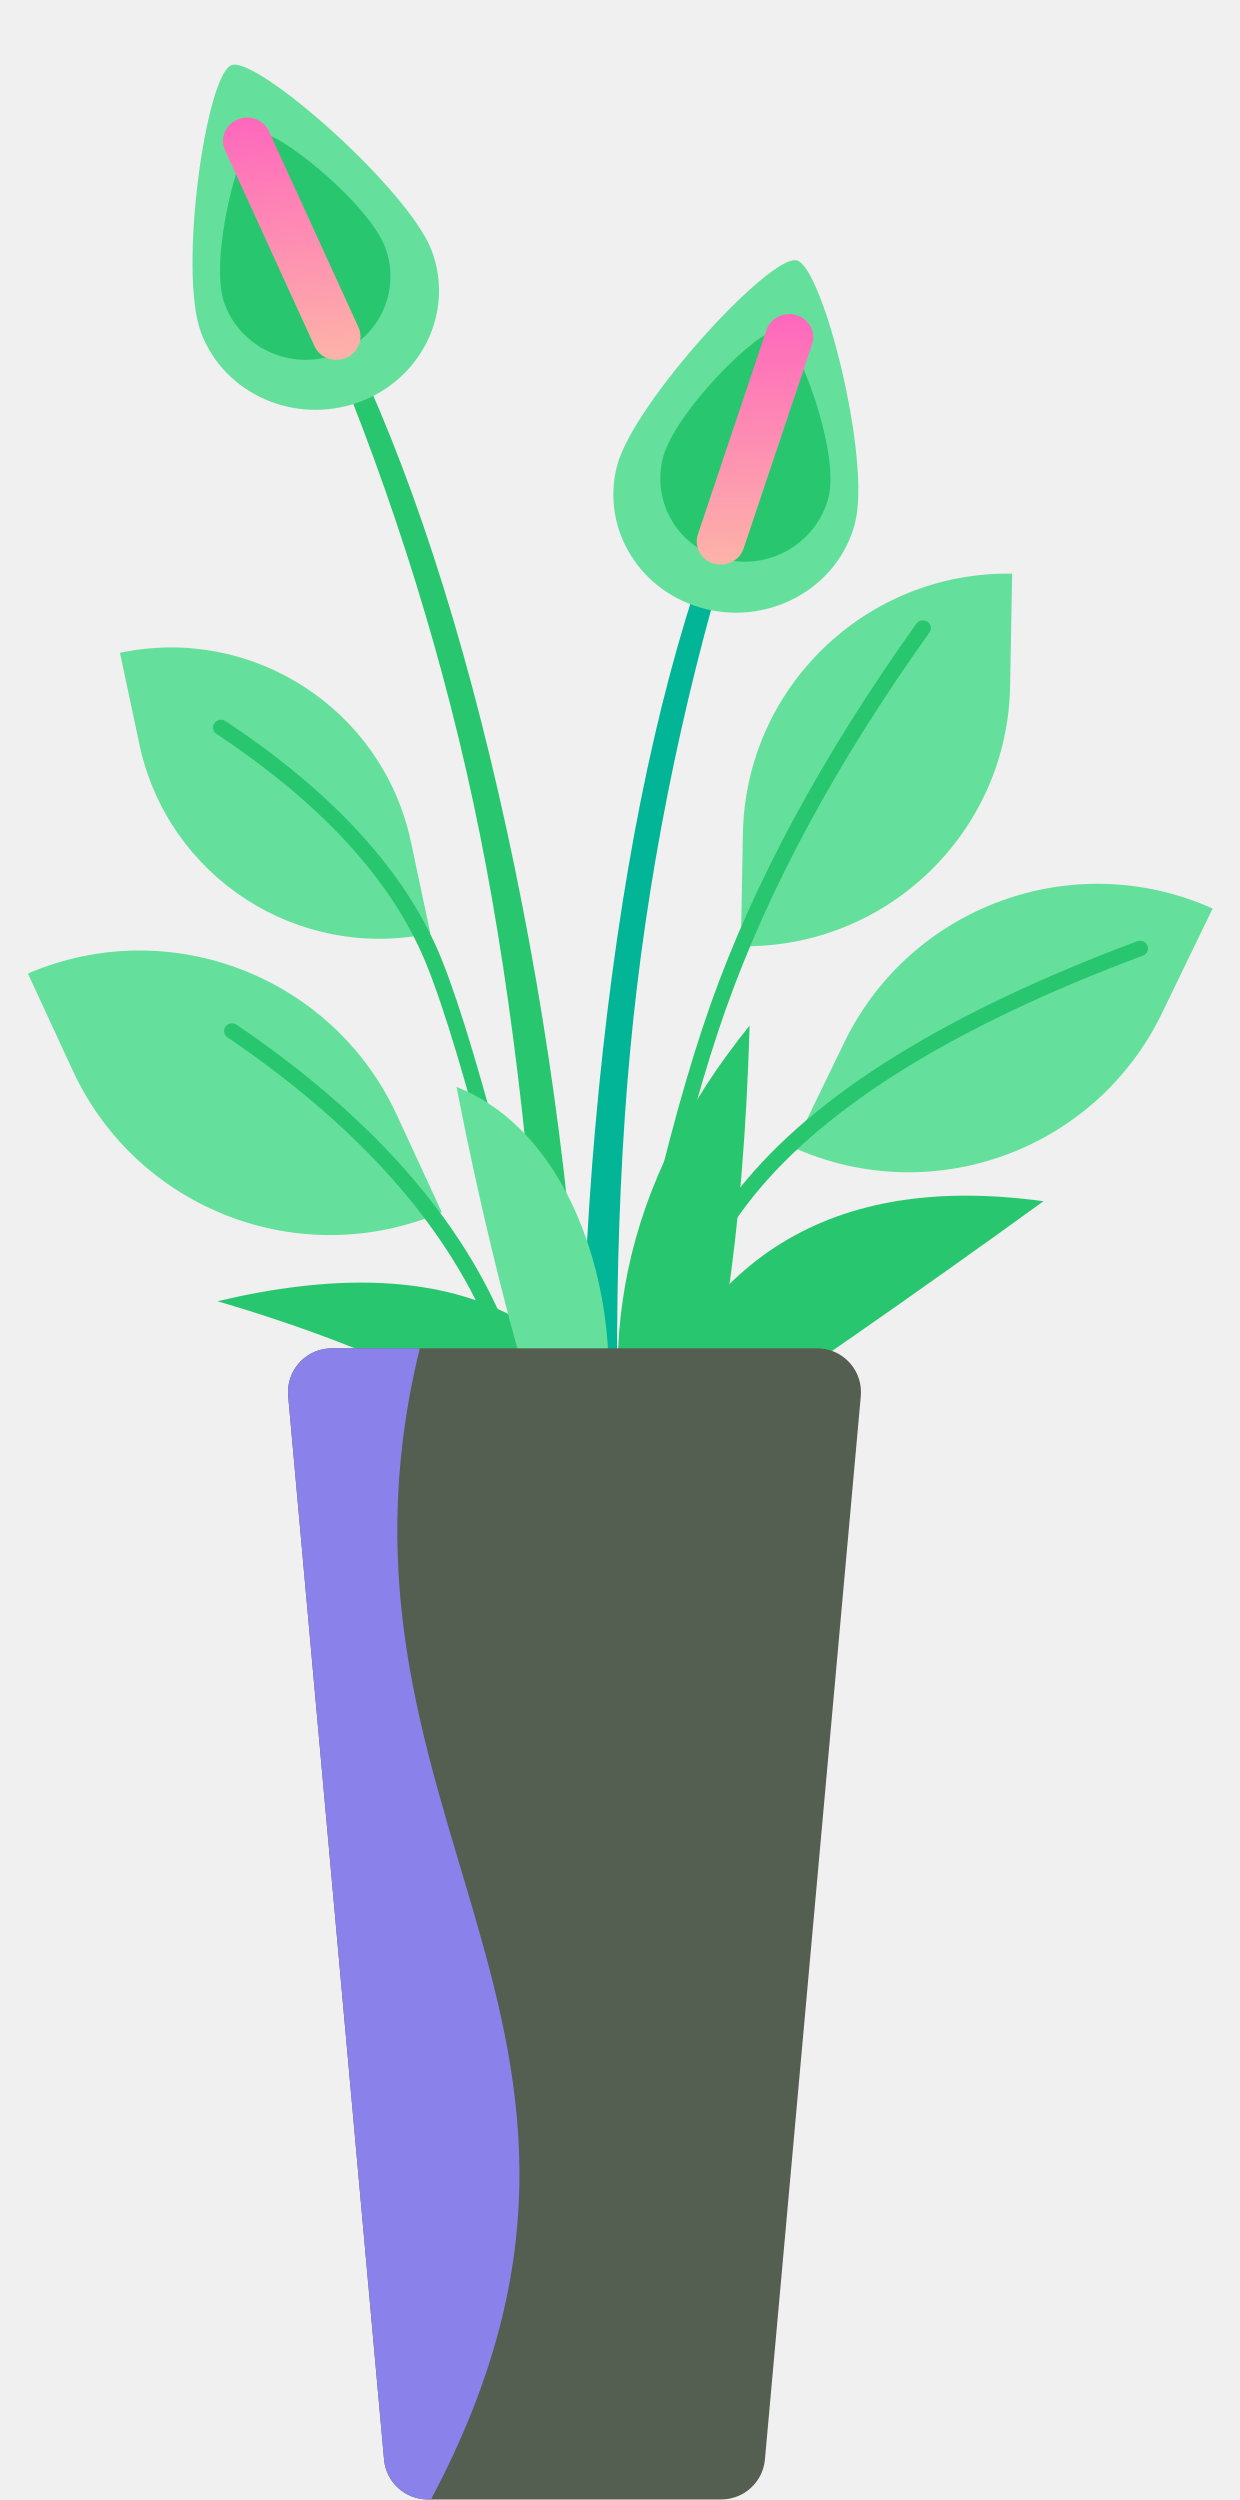
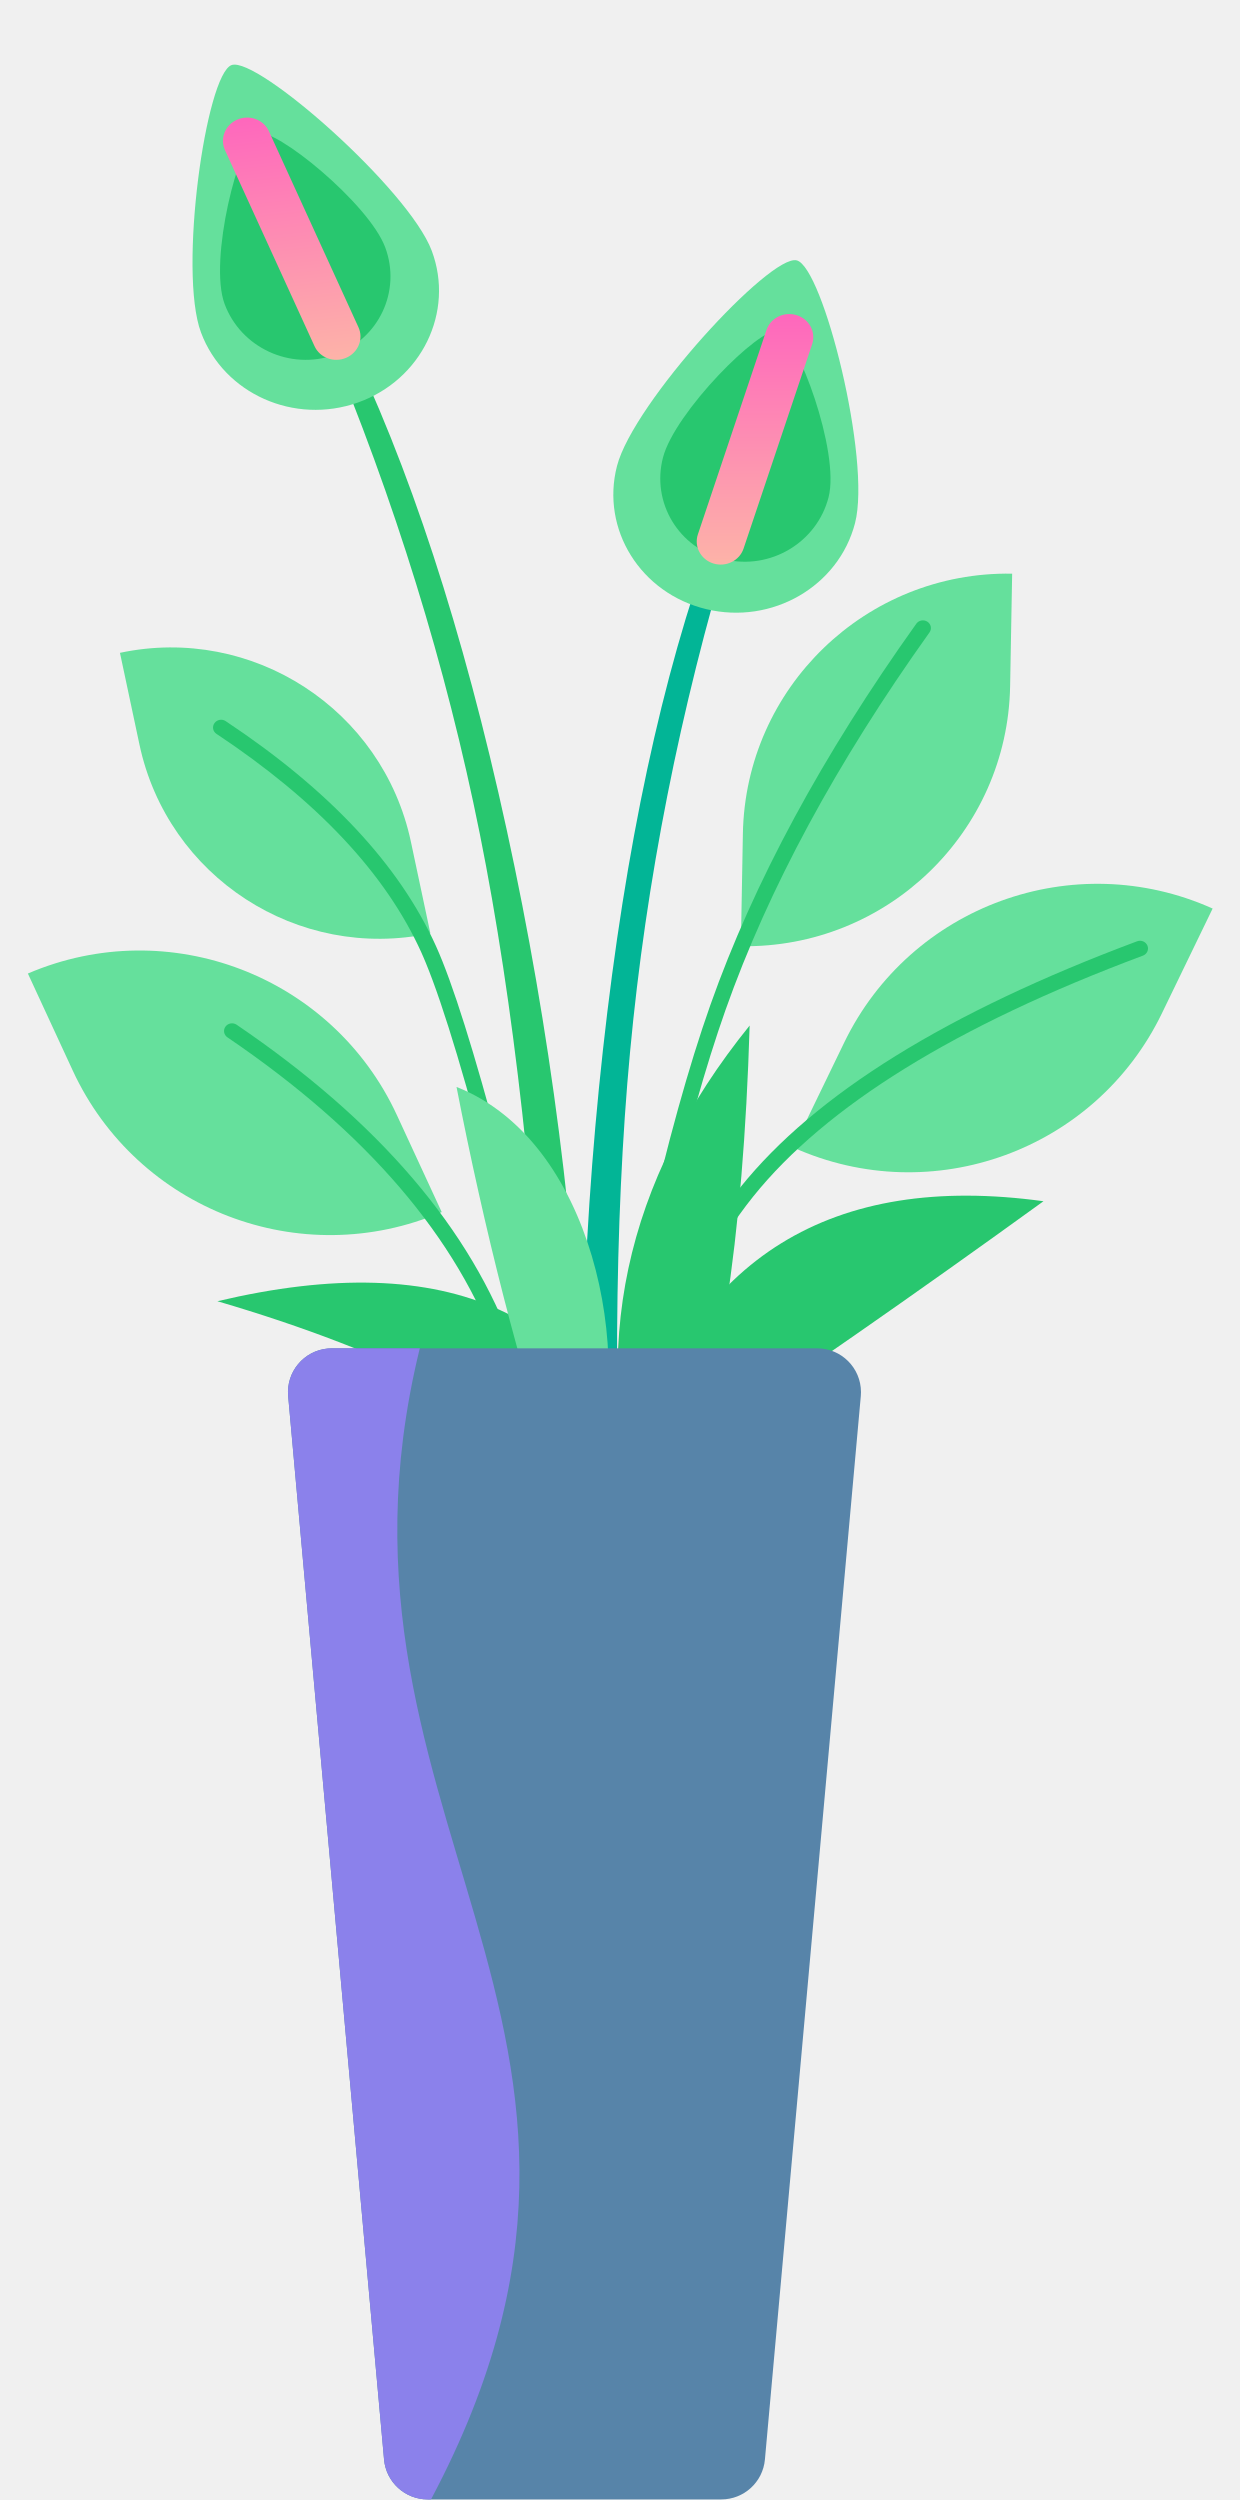
<svg xmlns="http://www.w3.org/2000/svg" xmlns:xlink="http://www.w3.org/1999/xlink" width="57px" height="115px" viewBox="0 0 57 115" version="1.1">
  <defs>
    <linearGradient x1="68.669%" y1="-6.664%" x2="68.669%" y2="100%" id="linearGradient-1">
      <stop stop-color="#FE62BE" offset="0%" />
      <stop stop-color="#FDB3A8" offset="100%" />
    </linearGradient>
    <path d="M2.263,0.023 L24.589,0.023 C25.703,0.023 26.605,0.925 26.605,2.039 C26.605,2.099 26.603,2.159 26.597,2.22 L22.186,51.139 C22.092,52.178 21.221,52.974 20.178,52.974 L6.674,52.974 C5.631,52.974 4.76,52.178 4.666,51.139 L0.255,2.22 C0.155,1.111 0.973,0.131 2.082,0.031 C2.142,0.025 2.202,0.023 2.263,0.023 Z" id="path-2" />
  </defs>
  <g id="📝-Pages-New" stroke="none" stroke-width="1" fill="none" fill-rule="evenodd">
    <g id="Pricing" transform="translate(-1146, -398)">
      <g id="Pricing-Card" transform="translate(383, 375)">
        <g id="Enterprise" transform="translate(640, 0)">
          <g id="Pot5" transform="translate(123.5, 23)">
            <g id="Group-39" transform="translate(0.5, 0)">
              <path d="M3.337,41.385 C10.396,41.482 16.095,47.179 16.195,54.238 L16.264,59.153 L16.264,59.153 C9.206,59.056 3.507,53.358 3.407,46.3 L3.337,41.385 L3.337,41.385 Z" id="Rectangle" fill="#65E09C" transform="translate(9.800708, 50.26875) rotate(-24) translate(-9.800708, -50.26875) " />
              <path d="M9.461,47.717 C15.872,52.073 20.03,56.928 21.945,62.279 C23.87,67.657 24.659,76.672 24.301,89.307 C24.295,89.502 24.456,89.665 24.659,89.671 C24.862,89.676 25.031,89.522 25.037,89.326 C25.397,76.613 24.602,67.526 22.641,62.048 C20.671,56.544 16.415,51.574 9.886,47.138 C9.719,47.025 9.49,47.063 9.373,47.223 C9.256,47.383 9.295,47.604 9.461,47.717 Z" id="Path" fill="#28C76F" />
              <path d="M38.721,38.233 C45.722,38.333 51.374,43.983 51.476,50.984 L51.554,56.347 L51.554,56.347 C44.553,56.247 38.902,50.597 38.799,43.596 L38.721,38.233 L38.721,38.233 Z" id="Rectangle" fill="#65E09C" transform="translate(45.13775, 47.29002) scale(-1, 1) rotate(-25) translate(-45.13775, -47.29002) " />
              <g id="Group-88" transform="translate(16.19385, 53.14905) rotate(-12) translate(-16.19385, -53.14905) translate(9.193848, 27.64905)">
                <path d="M0.386,0.459 C6.618,0.459 11.67,5.511 11.67,11.743 L11.67,16.051 L11.67,16.051 C5.438,16.051 0.386,10.999 0.386,4.767 L0.386,0.459 L0.386,0.459 Z" id="Rectangle" fill="#65E09C" />
                <path d="M3.952,5.026 C7.865,9.022 10.239,12.957 11.082,16.827 L11.132,17.07 L11.181,17.325 C11.97,21.624 12.427,32.558 12.546,50.084 C12.547,50.28 12.713,50.438 12.916,50.436 C13.119,50.435 13.283,50.275 13.282,50.08 L13.265,47.917 L13.24,45.414 C13.069,29.871 12.591,20.306 11.802,16.681 C10.929,12.671 8.488,8.624 4.487,4.54 C4.348,4.397 4.115,4.391 3.967,4.525 C3.819,4.659 3.813,4.884 3.952,5.026 Z" id="Path" fill="#28C76F" />
              </g>
              <path d="M33.23,26.281 C39.952,26.285 45.401,31.734 45.406,38.457 L45.409,43.633 L45.409,43.633 C38.686,43.628 33.237,38.18 33.233,31.457 L33.23,26.281 L33.23,26.281 Z" id="Rectangle" fill="#65E09C" transform="translate(39.31934, 34.9567) scale(-1, 1) rotate(-1) translate(-39.31934, -34.9567) " />
              <path d="M41.151,28.69 C36.829,34.746 33.671,40.591 31.678,46.227 C29.689,51.852 27.706,60.54 25.723,72.296 C25.691,72.489 25.827,72.671 26.028,72.703 C26.228,72.734 26.417,72.603 26.45,72.41 L26.694,70.98 L26.861,70.017 C28.7,59.504 30.539,51.649 32.375,46.455 C34.345,40.885 37.472,35.096 41.757,29.091 C41.872,28.93 41.83,28.71 41.662,28.599 C41.495,28.488 41.266,28.529 41.151,28.69 Z" id="Path" fill="#28C76F" />
              <g id="Group-87" transform="translate(25.75695, 10.32375)">
                <path d="M6.032,14.4 C3.696,20.755 2.011,28.615 0.978,37.977 C-0.054,47.34 -0.27,56.702 0.333,66.064 L2.043,66.213 C1.431,55.286 1.493,45.894 2.228,38.039 C2.963,30.184 4.517,22.329 6.887,14.474 L6.032,14.4 Z" id="Path" fill="#02B596" />
                <path d="M7.738,17.956 C10.847,17.929 13.39,15.469 13.417,12.461 C13.444,9.454 9.135,1.371 7.887,1.382 C6.638,1.392 2.184,9.551 2.157,12.559 C2.13,15.567 4.629,17.983 7.738,17.956 Z" id="Oval" fill="#65E09C" transform="translate(7.786691, 9.66887) rotate(14) translate(-7.786691, -9.66887) " />
                <path d="M7.879,15.575 C10.042,15.556 11.811,13.799 11.83,11.651 C11.85,9.502 8.606,4.764 7.738,4.771 C6.869,4.779 4.017,9.57 3.997,11.719 C3.978,13.867 5.716,15.593 7.879,15.575 Z" id="Oval" fill="#28C76F" transform="translate(7.913833, 10.17305) rotate(14) translate(-7.913833, -10.17305) " />
                <path d="M7.447,14.911 L10.601,5.513 C10.788,4.954 10.47,4.355 9.89,4.175 C9.31,3.994 8.687,4.301 8.5,4.859 L5.346,14.257 C5.159,14.816 5.477,15.415 6.057,15.596 C6.637,15.776 7.26,15.47 7.447,14.911 Z" id="Path" fill="url(#linearGradient-1)" />
              </g>
              <g id="Group-87" transform="translate(14.86104, 34.46887) scale(-1, 1) rotate(6) translate(-14.86104, -34.46887) translate(6.861037, 0.968868)">
                <path d="M6.032,14.4 C3.696,20.755 2.011,28.615 0.978,37.977 C-0.054,47.34 -0.27,56.702 0.333,66.064 L2.043,66.213 C1.431,55.286 1.493,45.894 2.228,38.039 C2.963,30.184 4.517,22.329 6.887,14.474 L6.032,14.4 Z" id="Path" fill="#28C76F" />
                <path d="M7.738,17.956 C10.847,17.929 13.39,15.469 13.417,12.461 C13.444,9.454 9.135,1.371 7.887,1.382 C6.638,1.392 2.184,9.551 2.157,12.559 C2.13,15.567 4.629,17.983 7.738,17.956 Z" id="Oval" fill="#65E09C" transform="translate(7.786691, 9.66887) rotate(14) translate(-7.786691, -9.66887) " />
                <path d="M7.879,15.575 C10.042,15.556 11.811,13.799 11.83,11.651 C11.85,9.502 8.606,4.764 7.738,4.771 C6.869,4.779 4.017,9.57 3.997,11.719 C3.978,13.867 5.716,15.593 7.879,15.575 Z" id="Oval" fill="#28C76F" transform="translate(7.913833, 10.17305) rotate(14) translate(-7.913833, -10.17305) " />
                <path d="M7.447,14.911 L10.601,5.513 C10.788,4.954 10.47,4.355 9.89,4.175 C9.31,3.994 8.687,4.301 8.5,4.859 L5.346,14.257 C5.159,14.816 5.477,15.415 6.057,15.596 C6.637,15.776 7.26,15.47 7.447,14.911 Z" id="Path" fill="url(#linearGradient-1)" />
              </g>
              <path d="M51.307,43.299 C42.582,46.559 36.498,50.327 33.057,54.616 C29.618,58.905 27.345,65.556 26.224,74.572 C26.199,74.766 26.343,74.942 26.545,74.966 C26.747,74.989 26.93,74.85 26.954,74.656 C28.061,65.756 30.295,59.22 33.64,55.049 C36.985,50.879 42.962,47.177 51.573,43.96 C51.763,43.889 51.857,43.684 51.783,43.501 C51.71,43.319 51.497,43.228 51.307,43.299 Z" id="Path" fill="#28C76F" />
            </g>
            <path d="M29.5,69 C26.806,60.383 20.139,57.335 9.5,59.856 C17.466,62.193 23.479,65.241 27.542,69 L29.5,69 Z" id="Path-151" fill="#28C76F" />
            <path d="M47.5,67 C44.577,57.83 38.243,53.916 28.5,55.257 C34.418,59.539 40.043,63.453 45.375,67 L47.5,67 Z" id="Path-151" fill="#28C76F" transform="translate(38, 61) scale(-1, 1) translate(-38, -61) " />
            <path d="M24.862,68.608 C25.677,59.971 30.107,53.417 38.15,48.948 C34.189,57.968 30.338,64.427 26.595,68.326 L24.862,68.608 Z" id="Path-151" fill="#28C76F" transform="translate(31.50572, 58.77819) rotate(-22) translate(-31.50572, -58.77819) " />
            <path d="M25.149,68 C23.452,63.201 21.764,56.498 20.5,50 C26.751,52.46 28.758,62.263 26.751,68 L25.149,68 Z" id="Path-114" fill="#65E09C" />
            <g id="Group" transform="translate(12.5, 62)">
              <mask id="mask-3" fill="white">
                <use xlink:href="#path-2" />
              </mask>
-               <use id="Rectangle" fill="#545e51" xlink:href="#path-2" />
+               <use id="Rectangle" fill="#5784a9" xlink:href="#path-2" />
              <path d="M-3.316,-0.938 L6.559,-0.938 C0.44,21.575 18.86,30.956 6.559,53.469 L-3.316,53.469 L-3.316,-0.938 Z" id="Rectangle" fill="#8B81EB" mask="url(#mask-3)" />
            </g>
          </g>
        </g>
      </g>
    </g>
  </g>
</svg>
